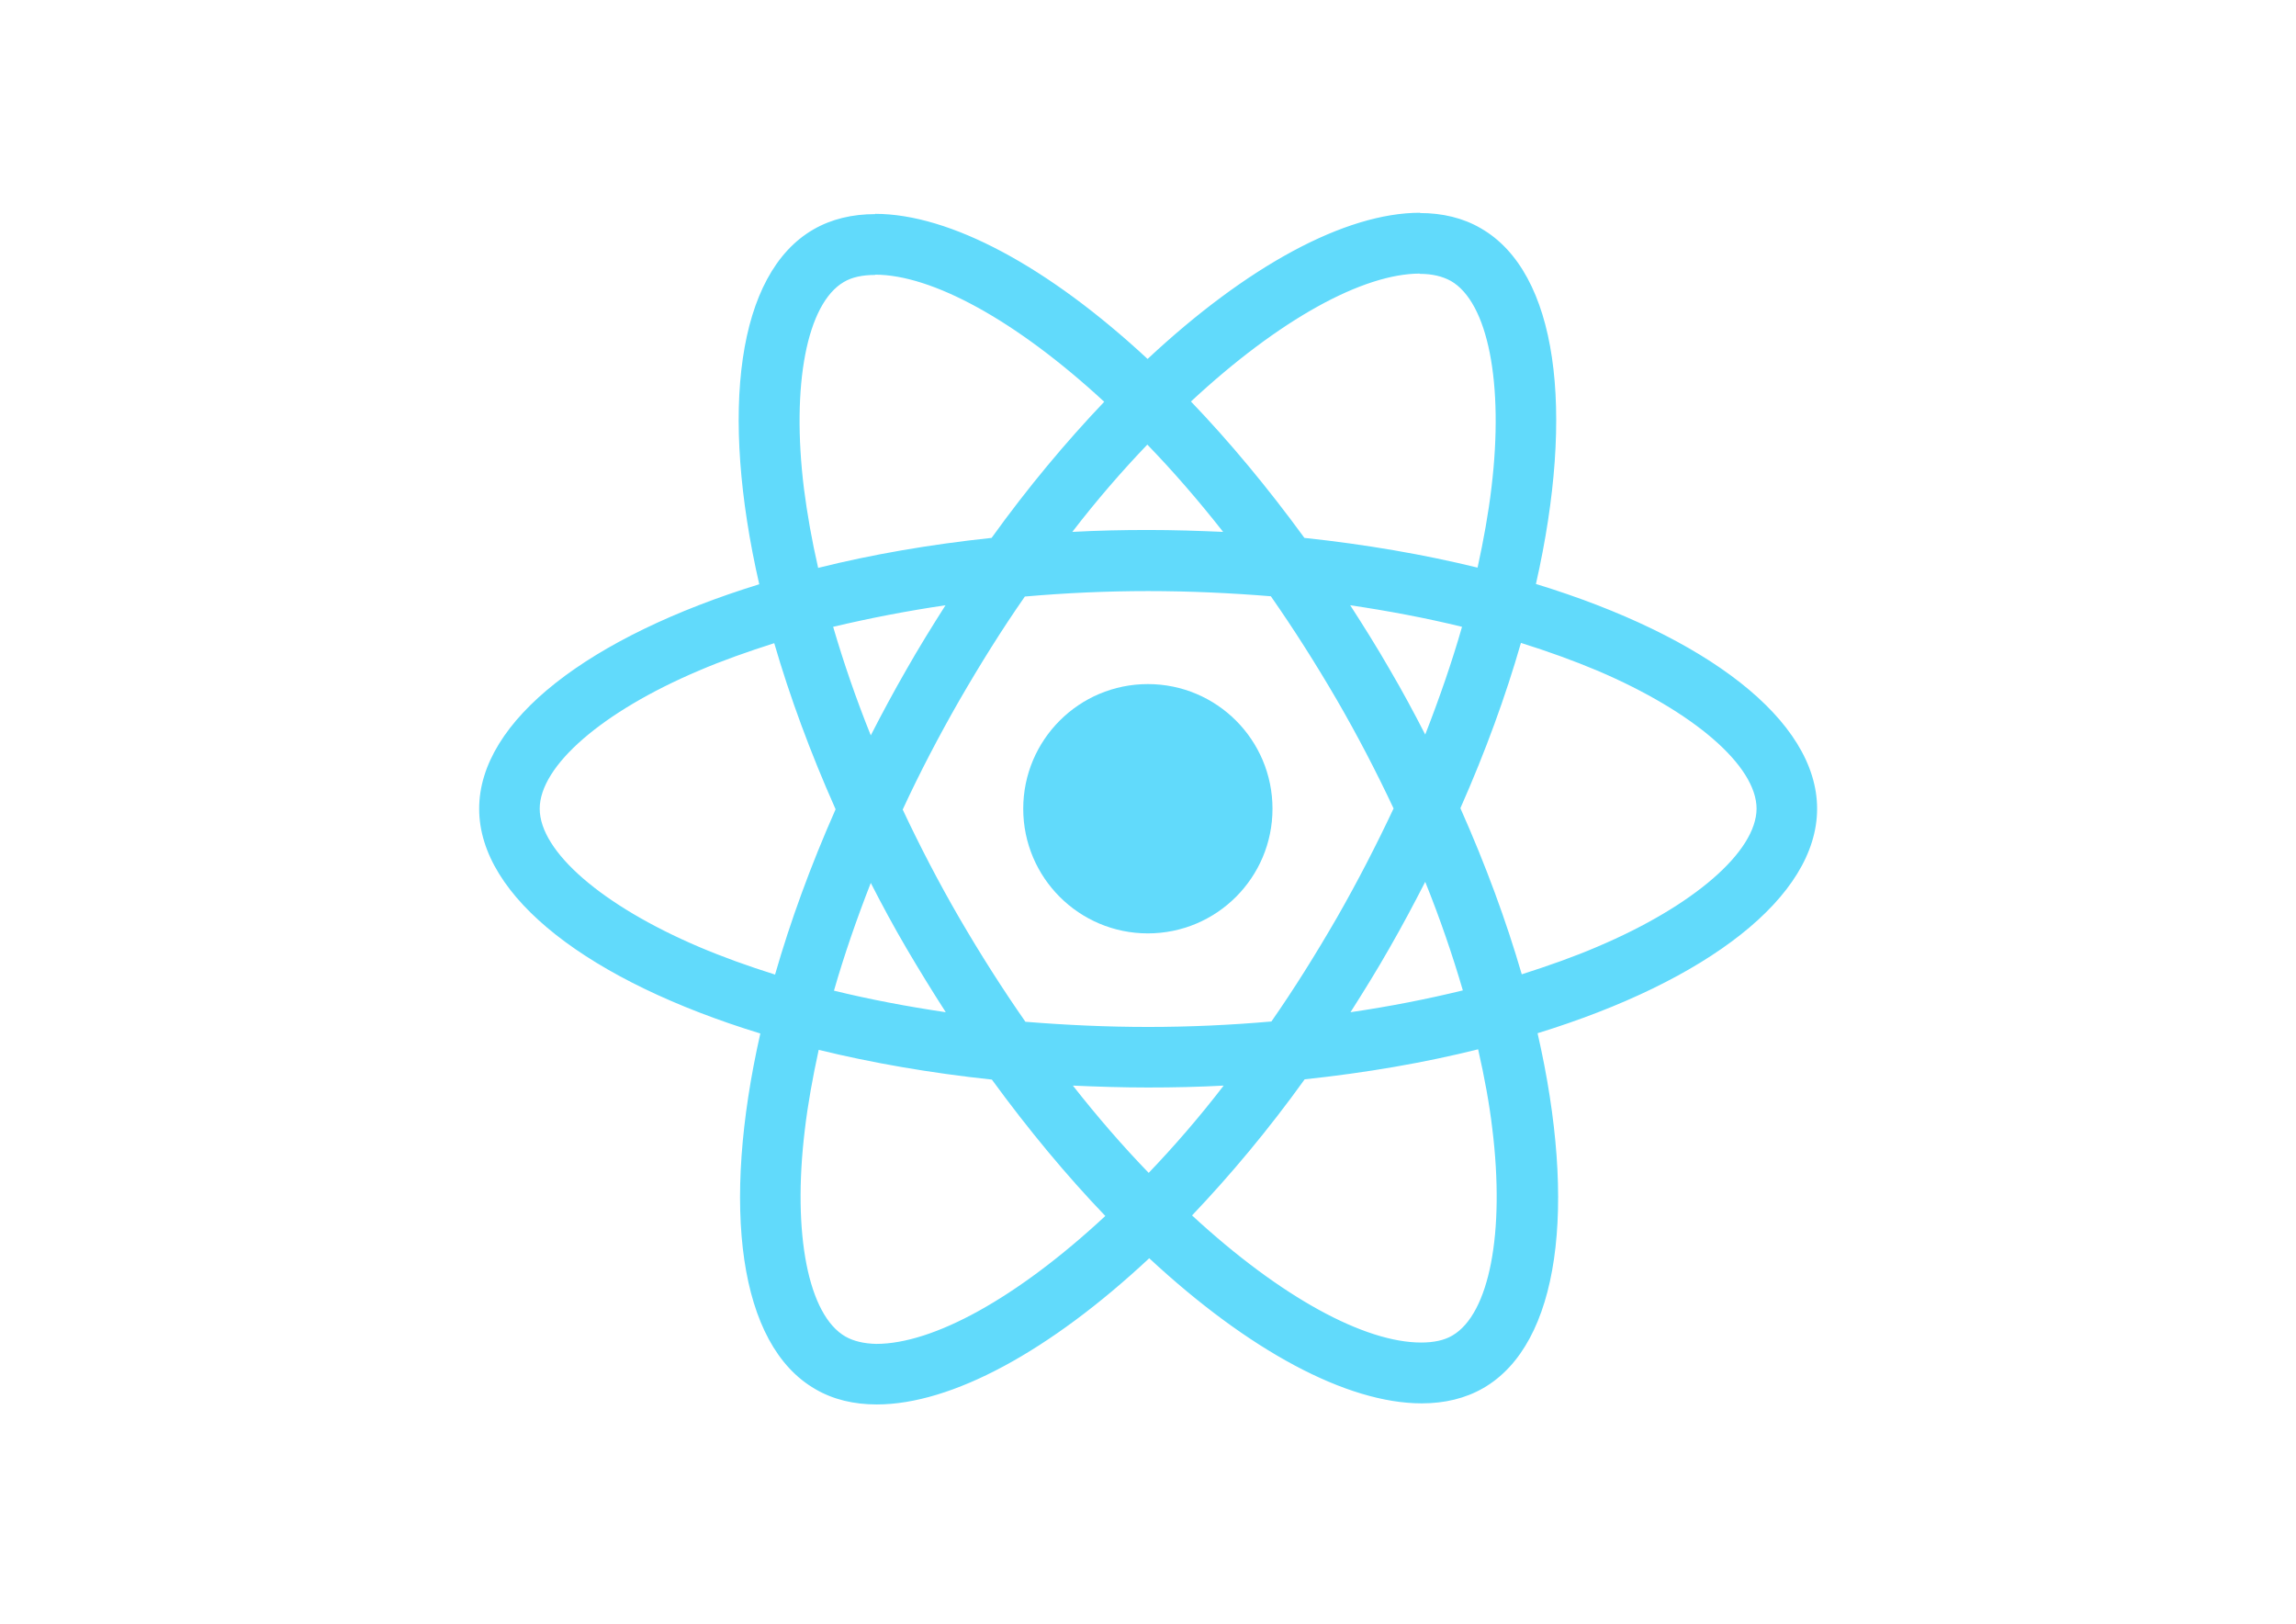
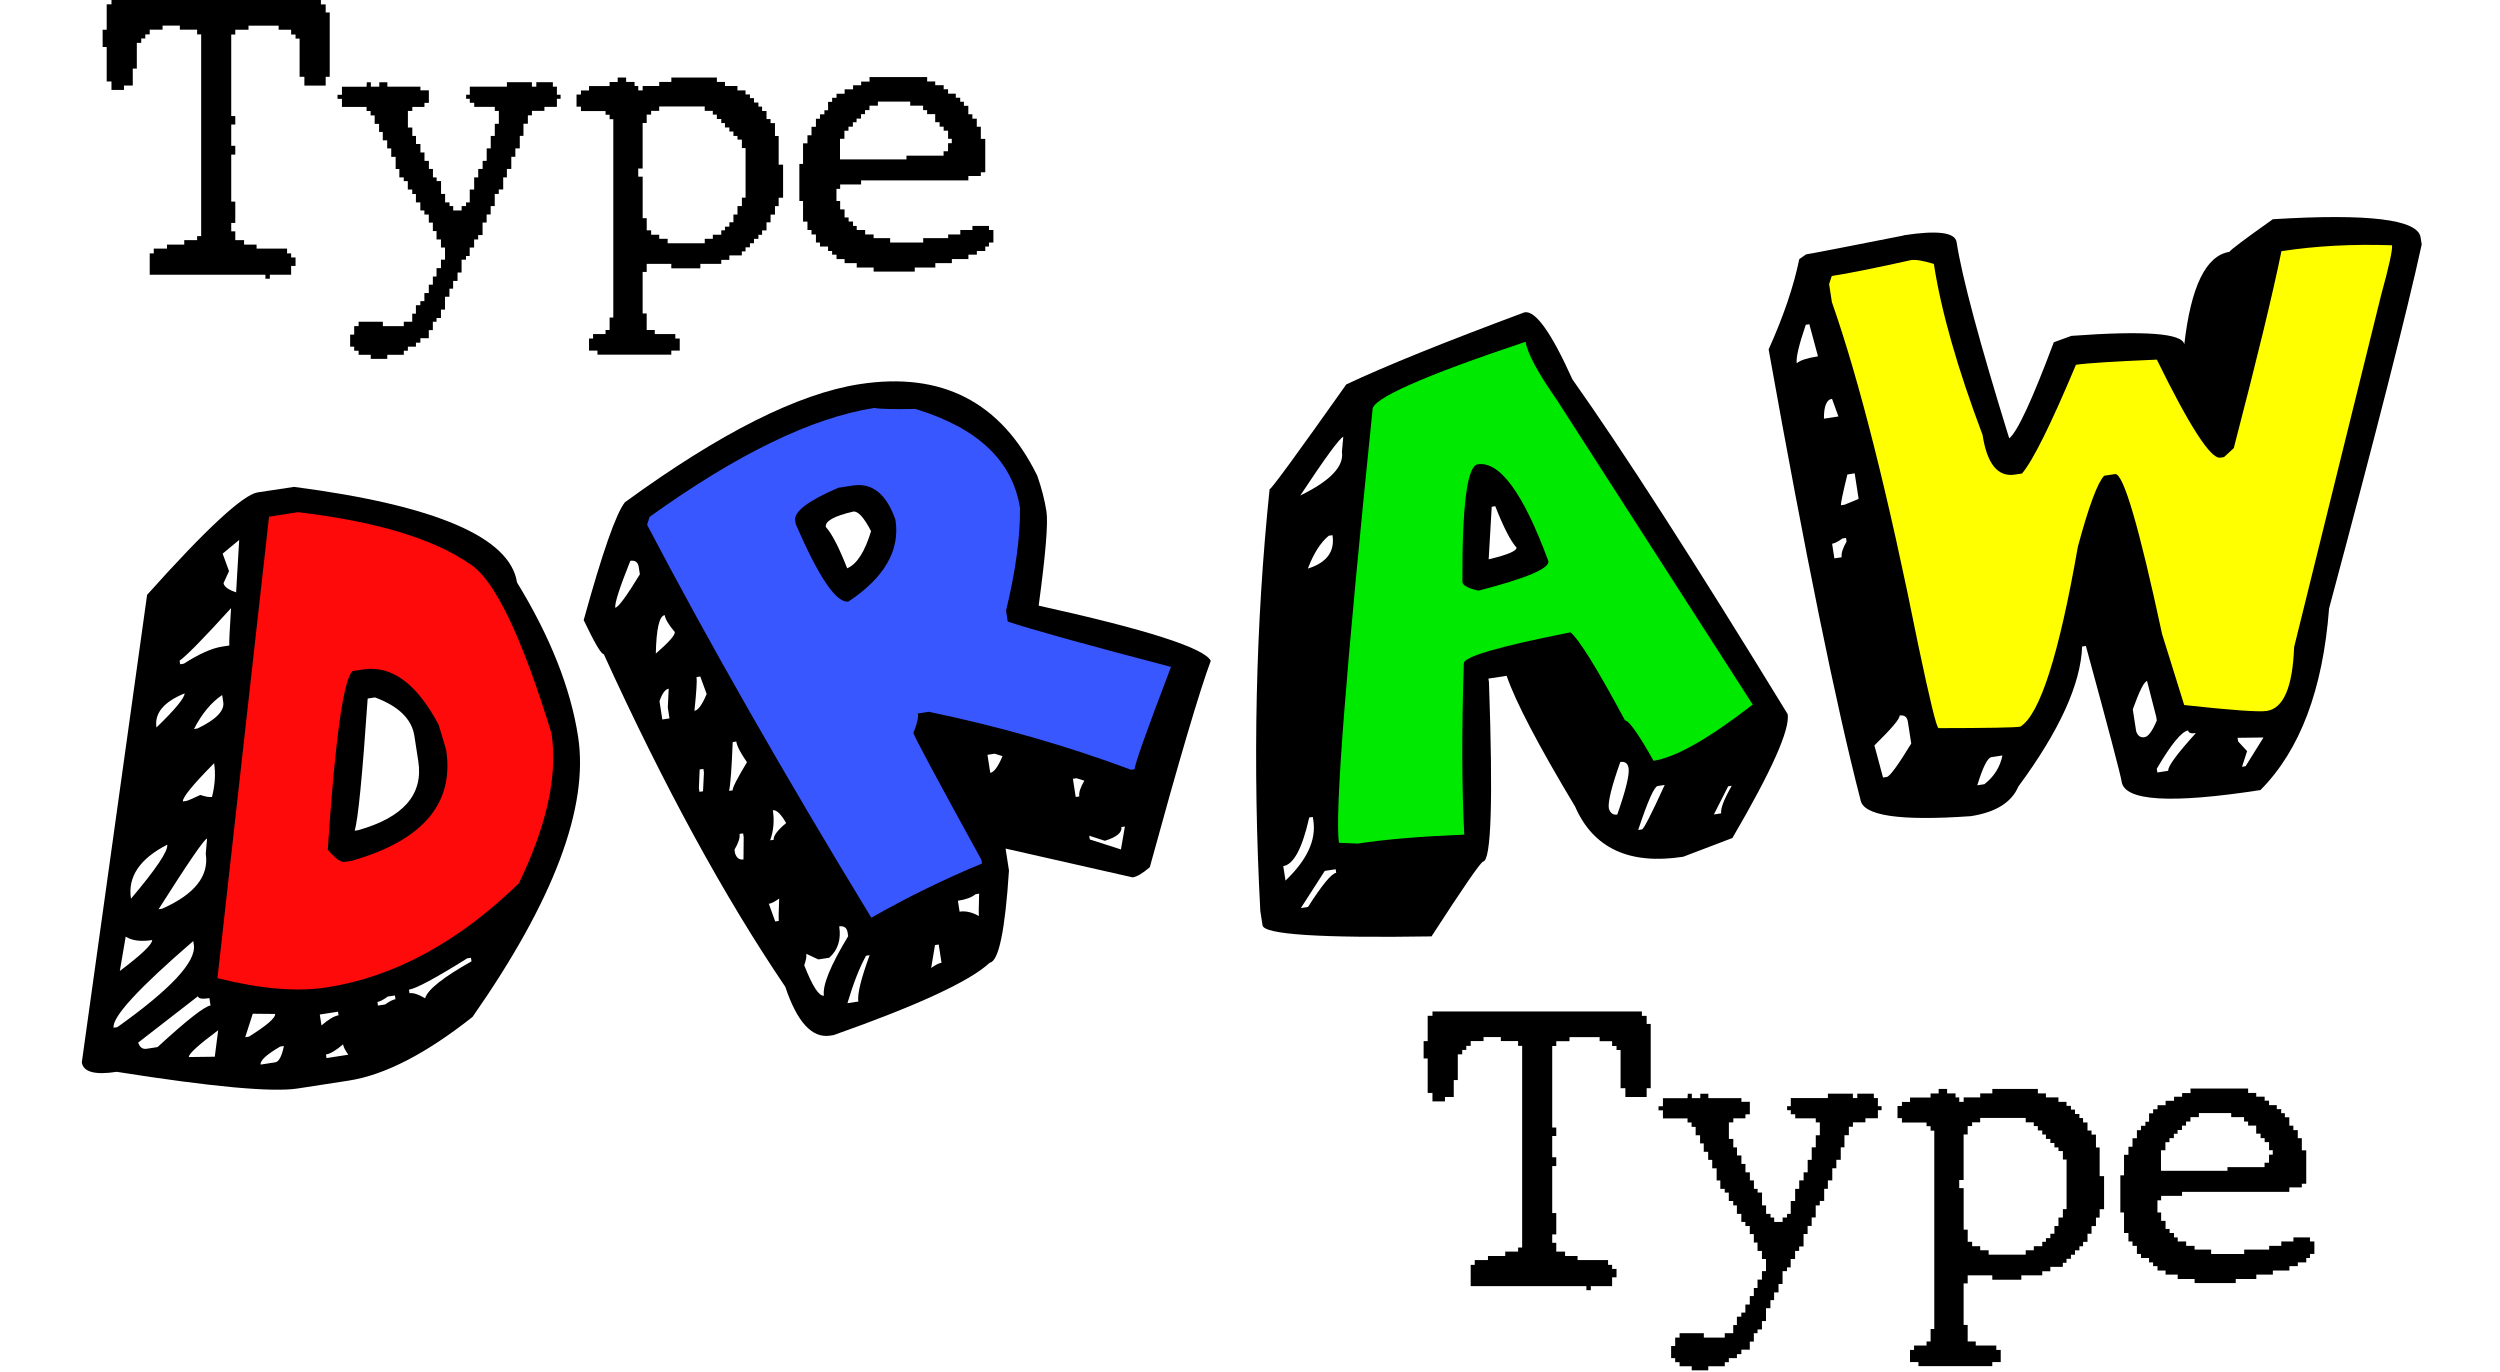
- <svg xmlns="http://www.w3.org/2000/svg" viewBox="0 0 841.9 595.3">
-   <g fill="#61DAFB">
-     <path d="M666.3 296.5c0-32.5-40.7-63.3-103.1-82.4 14.4-63.6 8-114.2-20.2-130.4-6.5-3.8-14.1-5.6-22.4-5.6v22.3c4.6 0 8.3.9 11.4 2.6 13.6 7.8 19.5 37.5 14.9 75.7-1.1 9.4-2.9 19.3-5.1 29.4-19.6-4.8-41-8.5-63.5-10.9-13.5-18.5-27.5-35.3-41.6-50 32.6-30.3 63.2-46.9 84-46.9V78c-27.5 0-63.5 19.6-99.9 53.6-36.4-33.8-72.4-53.2-99.9-53.2v22.3c20.7 0 51.4 16.5 84 46.6-14 14.7-28 31.4-41.3 49.9-22.6 2.4-44 6.1-63.6 11-2.3-10-4-19.7-5.2-29-4.7-38.2 1.1-67.9 14.6-75.8 3-1.8 6.9-2.6 11.5-2.6V78.5c-8.4 0-16 1.8-22.6 5.6-28.1 16.2-34.4 66.7-19.9 130.1-62.2 19.2-102.7 49.9-102.7 82.3 0 32.5 40.7 63.3 103.1 82.4-14.4 63.6-8 114.2 20.2 130.4 6.5 3.8 14.1 5.6 22.5 5.6 27.5 0 63.5-19.6 99.9-53.6 36.4 33.8 72.4 53.2 99.9 53.2 8.4 0 16-1.8 22.6-5.6 28.1-16.2 34.4-66.7 19.9-130.1 62-19.1 102.5-49.9 102.5-82.3zm-130.2-66.7c-3.7 12.9-8.3 26.2-13.5 39.5-4.1-8-8.4-16-13.1-24-4.6-8-9.5-15.8-14.4-23.4 14.2 2.1 27.9 4.7 41 7.9zm-45.8 106.5c-7.8 13.5-15.8 26.3-24.1 38.2-14.9 1.3-30 2-45.2 2-15.1 0-30.2-.7-45-1.9-8.3-11.9-16.4-24.6-24.2-38-7.6-13.1-14.5-26.4-20.8-39.8 6.2-13.4 13.2-26.8 20.7-39.9 7.8-13.5 15.8-26.3 24.1-38.2 14.9-1.3 30-2 45.2-2 15.1 0 30.2.7 45 1.9 8.3 11.9 16.4 24.6 24.2 38 7.6 13.1 14.5 26.4 20.8 39.8-6.3 13.4-13.2 26.8-20.7 39.9zm32.3-13c5.4 13.4 10 26.8 13.8 39.8-13.1 3.2-26.9 5.9-41.2 8 4.9-7.7 9.8-15.6 14.4-23.7 4.6-8 8.9-16.1 13-24.1zM421.2 430c-9.3-9.6-18.6-20.3-27.8-32 9 .4 18.2.7 27.5.7 9.4 0 18.7-.2 27.8-.7-9 11.7-18.3 22.4-27.5 32zm-74.4-58.9c-14.2-2.1-27.9-4.7-41-7.9 3.7-12.9 8.3-26.2 13.5-39.5 4.1 8 8.4 16 13.1 24 4.7 8 9.5 15.8 14.4 23.4zM420.7 163c9.3 9.6 18.6 20.3 27.8 32-9-.4-18.2-.7-27.5-.7-9.4 0-18.7.2-27.8.7 9-11.7 18.3-22.4 27.5-32zm-74 58.9c-4.9 7.7-9.8 15.6-14.4 23.7-4.6 8-8.9 16-13 24-5.4-13.4-10-26.8-13.8-39.8 13.1-3.1 26.9-5.8 41.2-7.9zm-90.5 125.2c-35.4-15.1-58.3-34.9-58.3-50.6 0-15.7 22.9-35.6 58.3-50.6 8.6-3.7 18-7 27.7-10.1 5.7 19.6 13.2 40 22.5 60.9-9.2 20.8-16.6 41.1-22.2 60.6-9.9-3.1-19.3-6.5-28-10.2zM310 490c-13.6-7.8-19.5-37.5-14.9-75.7 1.1-9.4 2.9-19.3 5.1-29.4 19.6 4.8 41 8.5 63.5 10.9 13.5 18.5 27.5 35.3 41.6 50-32.6 30.3-63.2 46.9-84 46.9-4.5-.1-8.3-1-11.3-2.7zm237.2-76.2c4.7 38.2-1.1 67.9-14.6 75.8-3 1.8-6.9 2.6-11.5 2.6-20.7 0-51.4-16.5-84-46.6 14-14.7 28-31.4 41.3-49.9 22.6-2.4 44-6.1 63.6-11 2.3 10.1 4.1 19.8 5.2 29.1zm38.5-66.7c-8.6 3.7-18 7-27.7 10.1-5.7-19.6-13.2-40-22.5-60.9 9.2-20.8 16.6-41.1 22.2-60.6 9.9 3.1 19.3 6.5 28.1 10.2 35.4 15.1 58.3 34.9 58.3 50.6-.1 15.7-23 35.6-58.4 50.6zM320.8 78.4z" />
-     <circle cx="420.9" cy="296.5" r="45.7" />
-     <path d="M520.5 78.1z" />
+ <svg xmlns="http://www.w3.org/2000/svg" width="82.06mm" height="45.01mm" version="1.1" viewBox="0 0 82.06 45.01">
+   <g transform="translate(-32.82 -219.9)">
+     <g fill-rule="evenodd">
+       <path d="m110.3 227.4c-0.994 0.183-2.57-0.277-3.089 0.695-0.481 2.043-0.974 4.238-1.528 6.164-0.854-0.881-1.094-2.539-2.032-3.095-1.231 0.221-3.23-0.441-3.496 1.287-0.47 0.756-0.673 2.1-1.43 2.455-0.884-2.131-1.469-4.42-2.026-6.66-1.175-0.823-2.725 0.072-3.997 0.278-0.877 0.95 0.323 2.342 0.402 3.388 1.263 4.053 1.829 8.263 2.965 12.36 1.41-0.211 3.535 0.637 4.109-1.123 1.019-2.223 1.028-4.748 1.934-7.005 0.797 2.408 1.156 4.939 2.024 7.328 1.239-0.055 2.847 0.754 3.895-0.169 0.876-1.394 0.643-3.205 1.258-4.721 0.761-3.655 2.019-7.233 2.563-10.92 0.094-0.544-1.129-0.165-1.552-0.262z" fill="#ff0" />
+       <path d="m82.71 230.6c-1.779 0.739-3.885 1.06-5.324 2.42-0.404 4.857-1.136 9.712-1.119 14.59 0.765 0.963 2.3 0.044 3.323 0.224 0.709-0.132 2.072 0.22 1.786-0.879-0.031-1.686-0.115-3.496 0.057-5.102 0.932-0.133 2.263-1.013 2.972-0.365 0.817 1.323 1.54 2.739 2.577 3.896 1.522-0.356 2.873-1.29 4.002-2.34-2.463-3.997-5.202-7.842-7.538-11.91-0.222-0.474-0.019-1.008-0.737-0.537zm-1.111 5.076c0.693 0.635 1.275 1.73 1.353 2.521-0.615 0.147-2.013 1.091-1.611-0.216 0.072-0.704-0.046-1.783 0.257-2.305z" fill="#00e900" />
+       <path d="m42.54 236.2c-1.428-0.136-1.611 0.943-1.58 2.196-0.54 4.67-1.017 9.35-1.593 14.02 3.16 1.04 6.685 0.283 9.252-1.795 2.175-1.28 2.919-3.988 2.849-6.378-0.608-2.173-1.203-4.63-2.904-6.223-1.767-1.188-3.952-1.579-6.023-1.816zm2.583 6.178c2.008 0.528 2.615 3.835 0.522 4.704-0.439 0.141-1.875 1.154-1.498-0.039 0.214-1.528 0.08-3.344 0.687-4.66 0.096-7e-3 0.193-0.01 0.289-6e-3z" fill="#ff0a0a" />
+     </g>
+     <path d="m61.6 232.8c-2.938 0.395-5.585 2.059-7.89 3.824-0.401 1.171 0.906 2.175 1.244 3.234 2.017 3.531 3.904 7.189 6.206 10.53 1.004 0.246 1.876-0.912 2.856-1.129 0.63-0.295 2.052-0.641 1.362-1.563-0.631-1.301-1.532-2.55-1.995-3.885 2.294 0.362 4.425 1.296 6.665 1.817 1.087-0.675 0.949-2.393 1.604-3.441 0.796-1.378-1.82-0.994-2.663-1.538-0.781-0.351-2.185-0.312-2.572-0.929 0.427-1.818 0.825-4.109-0.808-5.474-1.078-0.997-2.525-1.602-4.009-1.445zm-0.565 3.542c1.308 0.418 0.474 2.448-0.475 2.666-0.379-0.615-1.104-1.471-0.975-2.114 0.426-0.287 0.915-0.586 1.45-0.553z" fill="#3554ff" fill-opacity=".98" fill-rule="evenodd" />
+     <g stroke-width=".265px">
+       <g aria-label="Type">
+         <path d="m36.48 219.9h6.873v0.145h0.157v0.265h0.133v2.11h-0.133v0.289h-0.699v-0.289h-0.157v-1.254h-0.133v-0.133h-0.145v-0.157h-0.41v-0.133h-0.989v0.133h-0.434v0.157h-0.133v2.677h0.133v0.277h-0.133v0.699h0.133v0.289h-0.133v1.543h0.133v0.699h-0.133v0.277h0.133v0.289h0.289v0.145h0.41v0.133h1.001v0.157h0.133v0.133h0.145v0.277h-0.145v0.289h-0.699v0.133h-0.145v-0.133h-3.798v-0.699h0.133v-0.157h0.434v-0.133h0.567v-0.145h0.422v-0.133h0.133v-6.62h-0.133v-0.157h-0.567v-0.133h-0.567v0.133h-0.422v0.157h-0.145v0.133h-0.133v0.145h-0.145v0.844h-0.133v0.555h-0.289v0.145h-0.41v-0.277h-0.157v-1.133h-0.133v-0.567h0.133v-0.832h0.157z" />
+         <path d="m44.86 222.6h0.133v0.145h0.277v-0.145h0.265v0.145h1.085v0.121h0.277v0.41h-0.145v0.133h-0.398v0.133h-0.145v0.543h0.145v0.277h0.121v0.265h0.145v0.277h0.133v0.277h0.145v0.265h0.133v0.277h0.121v0.121h0.145v0.422h0.133v0.277h0.145v0.121h0.121v0.145h0.277v-0.145h0.145v-0.121h0.121v-0.422h0.145v-0.398h0.133v-0.277h0.145v-0.265h0.133v-0.41h0.133v-0.41h0.133v-0.398h0.133v-0.422h-0.133v-0.133h-0.675v-0.133h-0.145v-0.133h-0.121v-0.133h0.121v-0.265h1.218v-0.145h0.82v0.145h0.145v-0.145h0.543v0.145h0.133v0.265h0.121v0.133h-0.121v0.265h-0.41v0.133h-0.41v0.145h-0.133v0.277h-0.145v0.398h-0.121v0.41h-0.145v0.277h-0.133v0.398h-0.145v0.277h-0.121v0.398h-0.145v0.145h-0.133v0.398h-0.133v0.277h-0.133v0.265h-0.133v0.41h-0.145v0.145h-0.133v0.265h-0.145v0.277h-0.121v0.121h-0.145v0.422h-0.133v0.277h-0.145v0.253h-0.121v0.265h-0.145v0.422h-0.133v0.277h-0.145v0.121h-0.121v0.277h-0.133v0.265h-0.277v0.145h-0.145v0.133h-0.265v0.133h-0.133v0.133h-0.543v0.133h-0.543v-0.133h-0.398v-0.133h-0.145v-0.133h-0.133v-0.398h0.133v-0.277h0.145v-0.145h0.796v0.145h0.687v-0.145h0.277v-0.265h0.121v-0.277h0.145v-0.133h0.133v-0.265h0.145v-0.277h0.133v-0.265h0.121v-0.277h0.145v-0.277h0.133v-0.398h-0.133v-0.265h-0.145v-0.277h-0.121v-0.277h-0.133v-0.265h-0.145v-0.133h-0.133v-0.265h-0.145v-0.277h-0.121v-0.145h-0.145v-0.277h-0.133v-0.121h-0.145v-0.277h-0.121v-0.398h-0.145v-0.277h-0.133v-0.265h-0.145v-0.277h-0.121v-0.265h-0.145v-0.277h-0.133v-0.145h-0.133v-0.133h-0.808v-0.265h-0.145v-0.133h0.145v-0.265h0.808z" />
+         <path d="m53.77 225.7h0.145v1.363h0.133v0.398h0.145v0.145h0.265v0.133h0.277v0.145h1.218v-0.145h0.265v-0.133h0.277v-0.145h0.121v-0.121h0.145v-0.145h0.133v-0.253h0.133v-0.277h0.145v-0.277h0.121v-1.628h-0.121v-0.277h-0.145v-0.121h-0.133v-0.145h-0.133v-0.133h-0.145v-0.145h-0.121v-0.133h-0.145v-0.145h-0.133v-0.121h-0.265v-0.145h-1.495v0.145h-0.265v0.121h-0.145v0.277h-0.133v1.495h-0.145zm-0.675-3.256h0.277v0.145h0.277v0.133h0.121v0.145h0.145v-0.145h0.543v-0.133h0.398v-0.145h1.495v0.145h0.265v0.133h0.41v0.145h0.265v0.133h0.145v0.121h0.133v0.145h0.145v0.133h0.121v0.145h0.145v0.265h0.133v0.133h0.145v0.422h0.121v0.941h0.145v1.085h-0.145v0.277h-0.121v0.277h-0.145v0.253h-0.133v0.265h-0.145v0.145h-0.121v0.133h-0.145v0.145h-0.133v0.133h-0.145v0.133h-0.121v0.133h-0.41v0.145h-0.265v0.133h-0.687v0.145h-0.953v-0.145h-0.808v0.265h-0.133v1.363h0.133v0.543h0.265v0.133h0.675v0.145h0.145v0.398h-0.277v0.133h-2.424v-0.133h-0.277v-0.398h0.133v-0.145h0.41v-0.133h0.133v-0.41h0.121v-6.511h-0.121v-0.145h-0.133v-0.121h-0.808v-0.145h-0.145v-0.398h0.145v-0.133h0.265v-0.145h0.675v-0.133h0.265z" />
+         <path d="m63.94 224.6h0.121v-0.145h-0.121v-0.265h-0.145v-0.133h-0.133v-0.145h-0.145v-0.265h-0.265v-0.133h-0.133v-0.145h-0.422v-0.133h-1.061v0.133h-0.277v0.145h-0.145v0.133h-0.133v0.145h-0.145v0.121h-0.121v0.145h-0.145v0.133h-0.133v0.265h-0.145v0.675h2.182v-0.121h1.218v-0.145h0.145zm-2.58-2.17h1.893v0.145h0.265v0.121h0.277v0.133h0.145v0.145h0.253v0.133h0.145v0.133h0.121v0.133h0.145v0.277h0.133v0.145h0.145v0.265h0.133v0.398h0.145v1.097h-0.145v0.121h-0.41v0.145h-3.521v0.133h-0.687v0.145h-0.121v0.398h0.121v0.277h0.145v0.265h0.133v0.133h0.145v0.145h0.121v0.133h0.277v0.145h0.277v0.121h0.543v0.145h1.085v-0.145h0.82v-0.121h0.398v-0.145h0.398v-0.133h0.543v0.133h0.145v0.41h-0.145v0.133h-0.121v0.145h-0.277v0.121h-0.277v0.145h-0.543v0.133h-0.543v0.145h-0.675v0.133h-1.35v-0.133h-0.555v-0.145h-0.398v-0.133h-0.265v-0.145h-0.145v-0.121h-0.133v-0.145h-0.265v-0.133h-0.133v-0.265h-0.145v-0.145h-0.133v-0.277h-0.145v-0.675h-0.121v-1.218h0.121v-0.675h0.145v-0.265h0.133v-0.277h0.145v-0.265h0.133v-0.145h0.145v-0.133h0.121v-0.277h0.133v-0.133h0.145v-0.133h0.265v-0.145h0.277v-0.133h0.265v-0.121h0.277z" />
+       </g>
+       <g aria-label="Type">
+         <path d="m79.84 253.1h6.873v0.145h0.157v0.265h0.133v2.11h-0.133v0.289h-0.699v-0.289h-0.157v-1.254h-0.133v-0.133h-0.145v-0.157h-0.41v-0.133h-0.989v0.133h-0.434v0.157h-0.133v2.677h0.133v0.277h-0.133v0.699h0.133v0.289h-0.133v1.543h0.133v0.699h-0.133v0.277h0.133v0.289h0.289v0.145h0.41v0.133h1.001v0.157h0.133v0.133h0.145v0.277h-0.145v0.289h-0.699v0.133h-0.145v-0.133h-3.798v-0.699h0.133v-0.157h0.434v-0.133h0.567v-0.145h0.422v-0.133h0.133v-6.62h-0.133v-0.157h-0.567v-0.133h-0.567v0.133h-0.422v0.157h-0.145v0.133h-0.133v0.145h-0.145v0.844h-0.133v0.555h-0.289v0.145h-0.41v-0.277h-0.157v-1.133h-0.133v-0.567h0.133v-0.832h0.157z" />
+         <path d="m88.22 255.8h0.133v0.145h0.277v-0.145h0.265v0.145h1.085v0.121h0.277v0.41h-0.145v0.133h-0.398v0.133h-0.145v0.543h0.145v0.277h0.121v0.265h0.145v0.277h0.133v0.277h0.145v0.265h0.133v0.277h0.121v0.121h0.145v0.422h0.133v0.277h0.145v0.121h0.121v0.145h0.277v-0.145h0.145v-0.121h0.121v-0.422h0.145v-0.398h0.133v-0.277h0.145v-0.265h0.133v-0.41h0.133v-0.41h0.133v-0.398h0.133v-0.422h-0.133v-0.133h-0.675v-0.133h-0.145v-0.133h-0.121v-0.133h0.121v-0.265h1.218v-0.145h0.82v0.145h0.145v-0.145h0.543v0.145h0.133v0.265h0.121v0.133h-0.121v0.265h-0.41v0.133h-0.41v0.145h-0.133v0.277h-0.145v0.398h-0.121v0.41h-0.145v0.277h-0.133v0.398h-0.145v0.277h-0.121v0.398h-0.145v0.145h-0.133v0.398h-0.133v0.277h-0.133v0.265h-0.133v0.41h-0.145v0.145h-0.133v0.265h-0.145v0.277h-0.121v0.121h-0.145v0.422h-0.133v0.277h-0.145v0.253h-0.121v0.265h-0.145v0.422h-0.133v0.277h-0.145v0.121h-0.121v0.277h-0.133v0.265h-0.277v0.145h-0.145v0.133h-0.265v0.133h-0.133v0.133h-0.543v0.133h-0.543v-0.133h-0.398v-0.133h-0.145v-0.133h-0.133v-0.398h0.133v-0.277h0.145v-0.145h0.796v0.145h0.687v-0.145h0.277v-0.265h0.121v-0.277h0.145v-0.133h0.133v-0.265h0.145v-0.277h0.133v-0.265h0.121v-0.277h0.145v-0.277h0.133v-0.398h-0.133v-0.265h-0.145v-0.277h-0.121v-0.277h-0.133v-0.265h-0.145v-0.133h-0.133v-0.265h-0.145v-0.277h-0.121v-0.145h-0.145v-0.277h-0.133v-0.121h-0.145v-0.277h-0.121v-0.398h-0.145v-0.277h-0.133v-0.265h-0.145v-0.277h-0.121v-0.265h-0.145v-0.277h-0.133v-0.145h-0.133v-0.133h-0.808v-0.265h-0.145v-0.133h0.145v-0.265h0.808z" />
+         <path d="m97.13 258.9h0.145v1.363h0.133v0.398h0.145v0.145h0.265v0.133h0.277v0.145h1.218v-0.145h0.265v-0.133h0.277v-0.145h0.121v-0.121h0.145v-0.145h0.133v-0.253h0.133v-0.277h0.145v-0.277h0.121v-1.628h-0.121v-0.277h-0.145v-0.121h-0.133v-0.145h-0.133v-0.133h-0.145v-0.145h-0.121v-0.133h-0.145v-0.145h-0.133v-0.121h-0.265v-0.145h-1.495v0.145h-0.265v0.121h-0.145v0.277h-0.133v1.495h-0.145zm-0.675-3.256h0.277v0.145h0.277v0.133h0.121v0.145h0.145v-0.145h0.543v-0.133h0.398v-0.145h1.495v0.145h0.265v0.133h0.41v0.145h0.265v0.133h0.145v0.121h0.133v0.145h0.145v0.133h0.121v0.145h0.145v0.265h0.133v0.133h0.145v0.422h0.121v0.941h0.145v1.085h-0.145v0.277h-0.121v0.277h-0.145v0.253h-0.133v0.265h-0.145v0.145h-0.121v0.133h-0.145v0.145h-0.133v0.133h-0.145v0.133h-0.121v0.133h-0.41v0.145h-0.265v0.133h-0.687v0.145h-0.953v-0.145h-0.808v0.265h-0.133v1.363h0.133v0.543h0.265v0.133h0.675v0.145h0.145v0.398h-0.277v0.133h-2.424v-0.133h-0.277v-0.398h0.133v-0.145h0.41v-0.133h0.133v-0.41h0.121v-6.511h-0.121v-0.145h-0.133v-0.121h-0.808v-0.145h-0.145v-0.398h0.145v-0.133h0.265v-0.145h0.675v-0.133h0.265z" />
+         <path d="m107.3 257.8h0.121v-0.145h-0.121v-0.265h-0.145v-0.133h-0.133v-0.145h-0.145v-0.265h-0.265v-0.133h-0.133v-0.145h-0.422v-0.133h-1.061v0.133h-0.277v0.145h-0.145v0.133h-0.133v0.145h-0.145v0.121h-0.121v0.145h-0.145v0.133h-0.133v0.265h-0.145v0.675h2.182v-0.121h1.218v-0.145h0.145zm-2.58-2.17h1.893v0.145h0.265v0.121h0.277v0.133h0.145v0.145h0.253v0.133h0.145v0.133h0.121v0.133h0.145v0.277h0.133v0.145h0.145v0.265h0.133v0.398h0.145v1.097h-0.145v0.121h-0.41v0.145h-3.521v0.133h-0.687v0.145h-0.121v0.398h0.121v0.277h0.145v0.265h0.133v0.133h0.145v0.145h0.121v0.133h0.277v0.145h0.277v0.121h0.543v0.145h1.085v-0.145h0.82v-0.121h0.398v-0.145h0.398v-0.133h0.543v0.133h0.145v0.41h-0.145v0.133h-0.121v0.145h-0.277v0.121h-0.277v0.145h-0.543v0.133h-0.543v0.145h-0.675v0.133h-1.35v-0.133h-0.555v-0.145h-0.398v-0.133h-0.265v-0.145h-0.145v-0.121h-0.133v-0.145h-0.265v-0.133h-0.133v-0.265h-0.145v-0.145h-0.133v-0.277h-0.145v-0.675h-0.121v-1.218h0.121v-0.675h0.145v-0.265h0.133v-0.277h0.145v-0.265h0.133v-0.145h0.145v-0.133h0.121v-0.277h0.133v-0.133h0.145v-0.133h0.265v-0.145h0.277v-0.133h0.265v-0.121h0.277z" />
+       </g>
+       <g transform="rotate(-8.777)" aria-label="DRAW">
+         <path d="m5.982 239.6q6.754 1.964 6.754 4.217 1.209 2.889 1.209 5.307 0 3.514-4.827 8.563-2.548 1.447-4.341 1.447h-1.69q-1.271 0-5.788-1.447-1.085 0-1.085-0.481l4.46-14.84q3.374-2.77 4.103-2.77zm-0.961 0.842-3.984 14.71q2.005 0.848 3.498 0.848 3.354 0 6.754-2.413 1.809-2.63 1.809-4.703-0.724-4.992-1.809-5.912-1.586-1.499-5.307-2.532zm-1.69 0.966 0.119 0.599-0.238 0.362q0 0.176 0.362 0.362l0.362-1.685zm-1.933 3.256v0.119h0.124q0.817-0.362 1.328-0.362h0.238q0-0.108 0.243-1.204-1.55 1.256-1.933 1.447zm-1.085 2.052q1.044-0.739 1.085-0.966-1.085 0.258-1.085 0.966zm1.209 0.238h0.119q0.966-0.295 0.966-0.724v-0.238q-0.584 0.274-1.085 0.961zm5.426-1.085h0.362q1.416 0 2.17 2.17l0.119 0.848q0 2.677-3.617 3.132h-0.238q-0.191 0-0.486-0.481 1.173-5.256 1.69-5.669zm0.362 0.966q-0.842 3.736-1.085 4.222h0.119q2.294-0.279 2.294-1.933v-0.842q0-0.842-1.085-1.447zm-6.511 2.413h0.119q0.062 0 0.481-0.124 0.238 0.124 0.367 0.124 0.238-0.558 0.238-1.085-1.204 0.894-1.204 1.085zm-2.17 2.894q1.447-1.256 1.447-1.571-1.447 0.481-1.447 1.571zm0.842 0.481h0.119q1.69-0.455 1.69-1.566l0.119-0.486q-0.134 0-1.928 2.052zm-1.204 0.724-0.362 1.085q1.183-0.636 1.204-0.842-0.563 0-0.842-0.243zm-0.724 2.894q2.894-1.452 2.894-2.289v-0.124q-3.018 1.886-3.018 2.413zm0.599 0.605q0.041 0.243 0.243 0.243h0.362q1.623-1.085 1.928-1.085v-0.243q-0.362 0-0.362-0.119zm9.049-0.362v0.119q0.186 0 0.481 0.243 0.181-0.398 1.69-0.966v-0.119h-0.124q-1.685 0.724-2.046 0.724zm-5.188 0-0.362 0.724h0.124q0.961-0.413 0.961-0.605zm4.103 0.243v0.119h0.238q0.238-0.119 0.362-0.119v-0.124h-0.238q-0.238 0.124-0.362 0.124zm-6.392 0.842 0.842 0.119 0.243-0.842q-1.085 0.574-1.085 0.724zm4.46-0.724v0.362q0.393-0.243 0.605-0.243v-0.119zm-2.17 1.328h0.486q0.181 0 0.362-0.486h-0.124q-0.724 0.284-0.724 0.486zm2.17 0v0.119h0.724q-0.119-0.233-0.119-0.362-0.393 0.243-0.605 0.243z" />
+         <path d="m24.84 239.1q4.103 0 5.307 3.86 0.119 0.636 0.119 1.209 0 0.568-0.724 3.013 5.08 1.974 5.307 2.651-0.77 1.375-3.013 6.392-0.393 0.243-0.605 0.243l-3.979-1.571v0.729q-0.641 2.894-1.085 2.894-1.096 0.749-5.426 1.566h-0.119q-0.899 0-1.209-1.809-2.289-4.837-4.222-11.7-0.119 0-0.481-1.204 1.416-3.147 1.928-3.617 5.142-2.656 8.201-2.656zm-7.596 3.498q2.134 6.232 5.307 13.87 1.891-0.724 3.86-1.204v-0.124q-1.571-4.31-1.571-4.46 0.243-0.393 0.243-0.605h0.362q3.318 1.24 6.274 2.894h0.119q0-0.171 1.69-3.137-3.958-1.716-5.069-2.289v-0.362q0.76-1.845 0.966-3.256 0-2.346-2.894-3.741-1.075-0.145-1.328-0.238-3.09 0-7.839 2.408zm6.392-0.243h0.481q0.966 0 1.209 1.328 0 1.519-1.933 2.413-0.599 0-1.323-2.775v-0.119q0-0.444 1.566-0.848zm-0.605 1.209q0.243 0.362 0.486 1.447 0.501-0.124 0.961-1.085-0.243-0.724-0.481-0.724-0.966 0.072-0.966 0.362zm-6.511 0.119q-0.724 1.225-0.724 1.447 0.155 0 0.966-0.961v-0.243q0-0.243-0.243-0.243zm0.362 3.137q0.724-0.455 0.724-0.605-0.243-0.393-0.243-0.599-0.269 0-0.481 1.204zm1.204 0.966q0 0.181-0.238 1.085 0.186 0 0.481-0.486l-0.119-0.599zm-1.323 0.599v0.605h0.238v-0.362l0.124-0.605q-0.176 0-0.362 0.362zm2.17 1.69q-0.243 1.256-0.362 1.566h0.119q0-0.114 0.605-0.842-0.243-0.491-0.243-0.724zm-1.209 0.724-0.119 0.605v0.119h0.119l0.124-0.605v-0.119zm9.41 0.966v0.599q0.186 0 0.481-0.481l-0.243-0.119zm-7.24 0.724q0 0.522-0.238 0.961h0.119q0-0.186 0.486-0.481-0.186-0.481-0.367-0.481zm9.891 0.481v0.605h0.119q0-0.191 0.243-0.486l-0.243-0.119zm-11.09 0.119q0 0.191-0.243 0.486v0.119q0.041 0.243 0.243 0.243l0.119-0.724v-0.124zm12.42 1.69q0 0.274-0.605 0.362l-0.481-0.243v0.124l0.961 0.481 0.243-0.724zm-11.82 0.724 0.119 0.605h0.119q0-0.093 0.124-0.724-0.233 0.119-0.362 0.119zm6.149 0.848v0.362q0.3 0 0.605 0.238 0-0.088 0.119-0.724h-0.119q-0.202 0.124-0.605 0.124zm-3.979 0.238q0 0.656-0.481 0.966h-0.362l-0.362-0.243q0 0.129-0.124 0.362 0.243 1.085 0.486 1.085 0-0.512 1.085-1.809v-0.119q0-0.243-0.243-0.243zm0.724 1.085q-0.408 0.527-0.842 1.447h0.362q0-0.362 0.599-1.447zm2.289 0-0.238 0.724q0.233-0.119 0.362-0.119v-0.605z" />
+         <path d="m46.78 240.1q0.543 0 1.209 2.413 1.928 3.86 5.307 11.94 0 0.77-2.413 3.741l-1.69 0.362q-2.682 0-3.256-2.17-1.328-3.256-1.566-4.584h-0.605v0.119q-0.687 5.788-1.085 5.788-0.119 0-2.052 2.17-5.426-0.749-5.426-1.204v-0.481q0.724-7.204 2.413-13.63 0.093 0 3.013-3.018 2.052-0.605 6.149-1.447zm-8.682 16.28 0.605 0.119q1.354 0 3.498 0.243 0.238-2.331 0.842-5.55 0-0.331 3.617-0.481 0.362 0.398 1.328 3.132 0.191 0.036 0.724 1.452 1.106 0 3.498-1.328l-4.827-10.86q-0.724-1.473-0.724-2.046-5.307 0.909-5.307 1.447-3.256 12.47-3.256 13.87zm0.481-11.46q1.571-0.486 1.571-1.209l0.119-0.481q-0.176 0.026-1.69 1.69zm5.912-0.124q1.101 0 1.809 3.498 0 0.362-2.413 0.605-0.481-0.181-0.481-0.362 0.563-3.741 1.085-3.741zm0.243 1.447-0.362 1.69q0.961-0.077 0.961-0.243-0.238-0.362-0.481-1.447zm-6.274 1.085q0.966-0.145 0.966-0.961h-0.124q-0.45 0.269-0.842 0.961zm9.167 7.839q-0.605 1.121-0.605 1.447 0.036 0.243 0.243 0.243 0.599-1.121 0.599-1.447 0-0.243-0.238-0.243zm-10.37 0.243q-0.568 1.447-1.085 1.447v0.481q1.204-0.842 1.204-1.809v-0.119zm10.61 2.052h0.124q0.088 0 0.961-1.328h-0.238q-0.171 0.01-0.848 1.328zm3.137-0.966-0.605 0.842h0.243q0-0.238 0.481-0.842zm-13.51 0.724-0.961 1.085h0.238q0.848-0.966 1.085-0.966v-0.119z" />
+         <path d="m59.45 239.5q1.69 0 1.69 0.486 0 1.747 0.724 6.63 0.439-0.243 1.928-2.894l0.605-0.119q3.617 0.289 3.617 0.842 0.76-2.775 1.928-2.775 0.041-0.077 1.571-0.842 4.703 0.434 4.703 1.328v0.238q-1.209 3.132-4.827 11.34-0.915 3.912-3.137 5.55-4.46 0-4.46-0.966 0-0.351-0.481-4.584h-0.124q-0.351 1.819-2.77 4.222-0.45 0.724-1.69 0.724-3.498-0.289-3.498-1.085-0.481-4.821-0.724-15.07 0.966-1.483 1.447-2.775l0.243-0.119q0.31 0 3.256-0.124zm-2.532 0.966-0.124 0.243v0.599q0.749 4.02 1.085 11.58 0.15 2.775 0.243 2.775 2.362 0.362 2.656 0.362 1.039-0.429 2.77-5.55 0.832-1.881 1.209-2.17h0.362q0.408 0 0.724 5.426l0.362 2.413q2.253 0.605 2.651 0.605 0.832 0 1.204-1.933l4.584-10.98q0.605-1.349 0.605-1.566-1.912-0.362-3.617-0.362-0.724 1.964-2.532 6.149l-0.362 0.243h-0.124q-0.475 0-1.566-3.498-2.134-0.238-2.651-0.238-1.669 2.718-2.294 3.256h-0.238q-0.848 0-0.848-1.447-0.724-3.442-0.724-5.793-0.491-0.238-0.724-0.238-1.809 0.119-2.651 0.119zm-1.085 1.447q-0.486 0.93-0.486 1.204 0.181-0.119 0.724-0.119l-0.119-1.085zm0.119 3.137h0.481l-0.119-0.605q-0.274 0-0.362 0.605zm0.481 1.928q-0.362 0.873-0.362 0.966h0.124l0.481-0.119v-0.848zm-0.842 2.17v0.486h0.243q0-0.191 0.238-0.486v-0.119h-0.119q-0.233 0.119-0.362 0.119zm1.328 5.912q0 0.15-0.966 0.842l0.119 1.085h0.124q0.15 0 0.961-0.961v-0.724q0-0.243-0.238-0.243zm7.596 0.966v0.724q0.036 0.238 0.243 0.238 0.186 0 0.481-0.481v-0.119l-0.119-1.209q-0.145 0-0.605 0.848zm-5.426 1.685h0.238q0.527-0.295 0.729-0.842h-0.367q-0.191 0-0.599 0.842zm5.907 0.362v0.124h0.362q0-0.207 1.085-1.085-0.238 0-0.238-0.124-0.326 0-1.209 1.085zm2.775-0.599v0.119l0.243 0.362-0.243 0.481h0.119l0.724-0.842z" />
+       </g>
+     </g>
  </g>
</svg>
